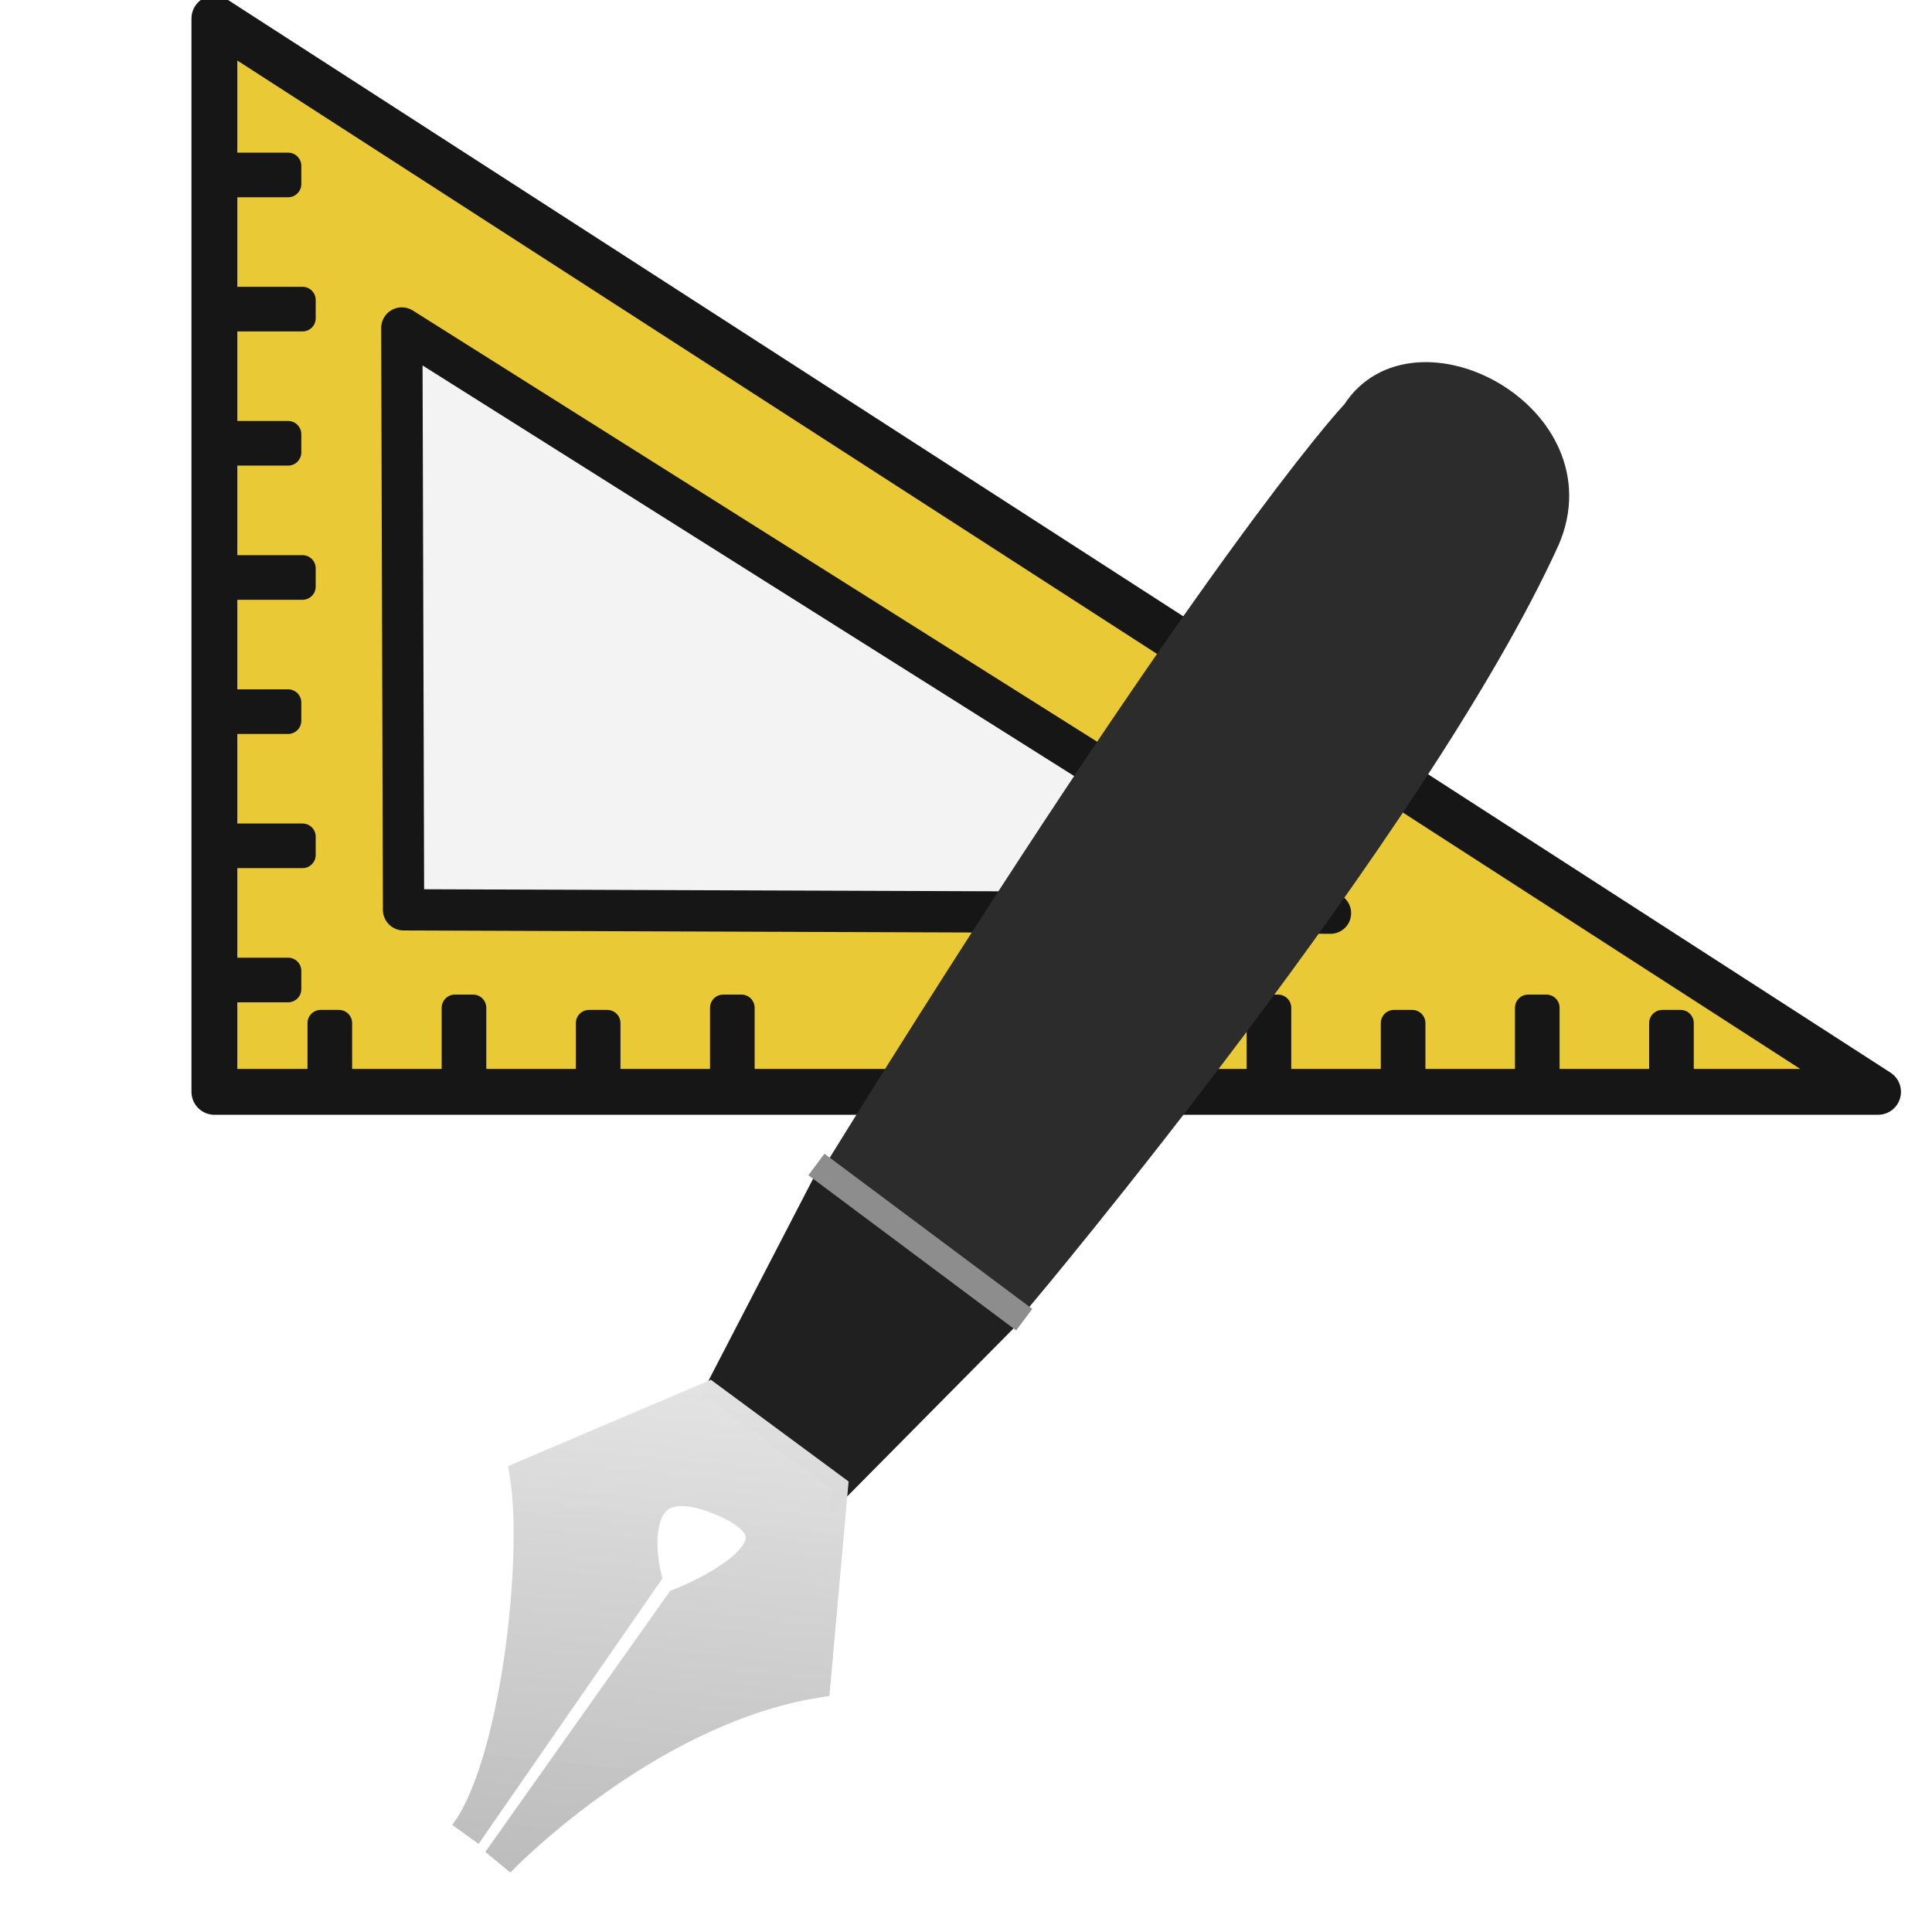
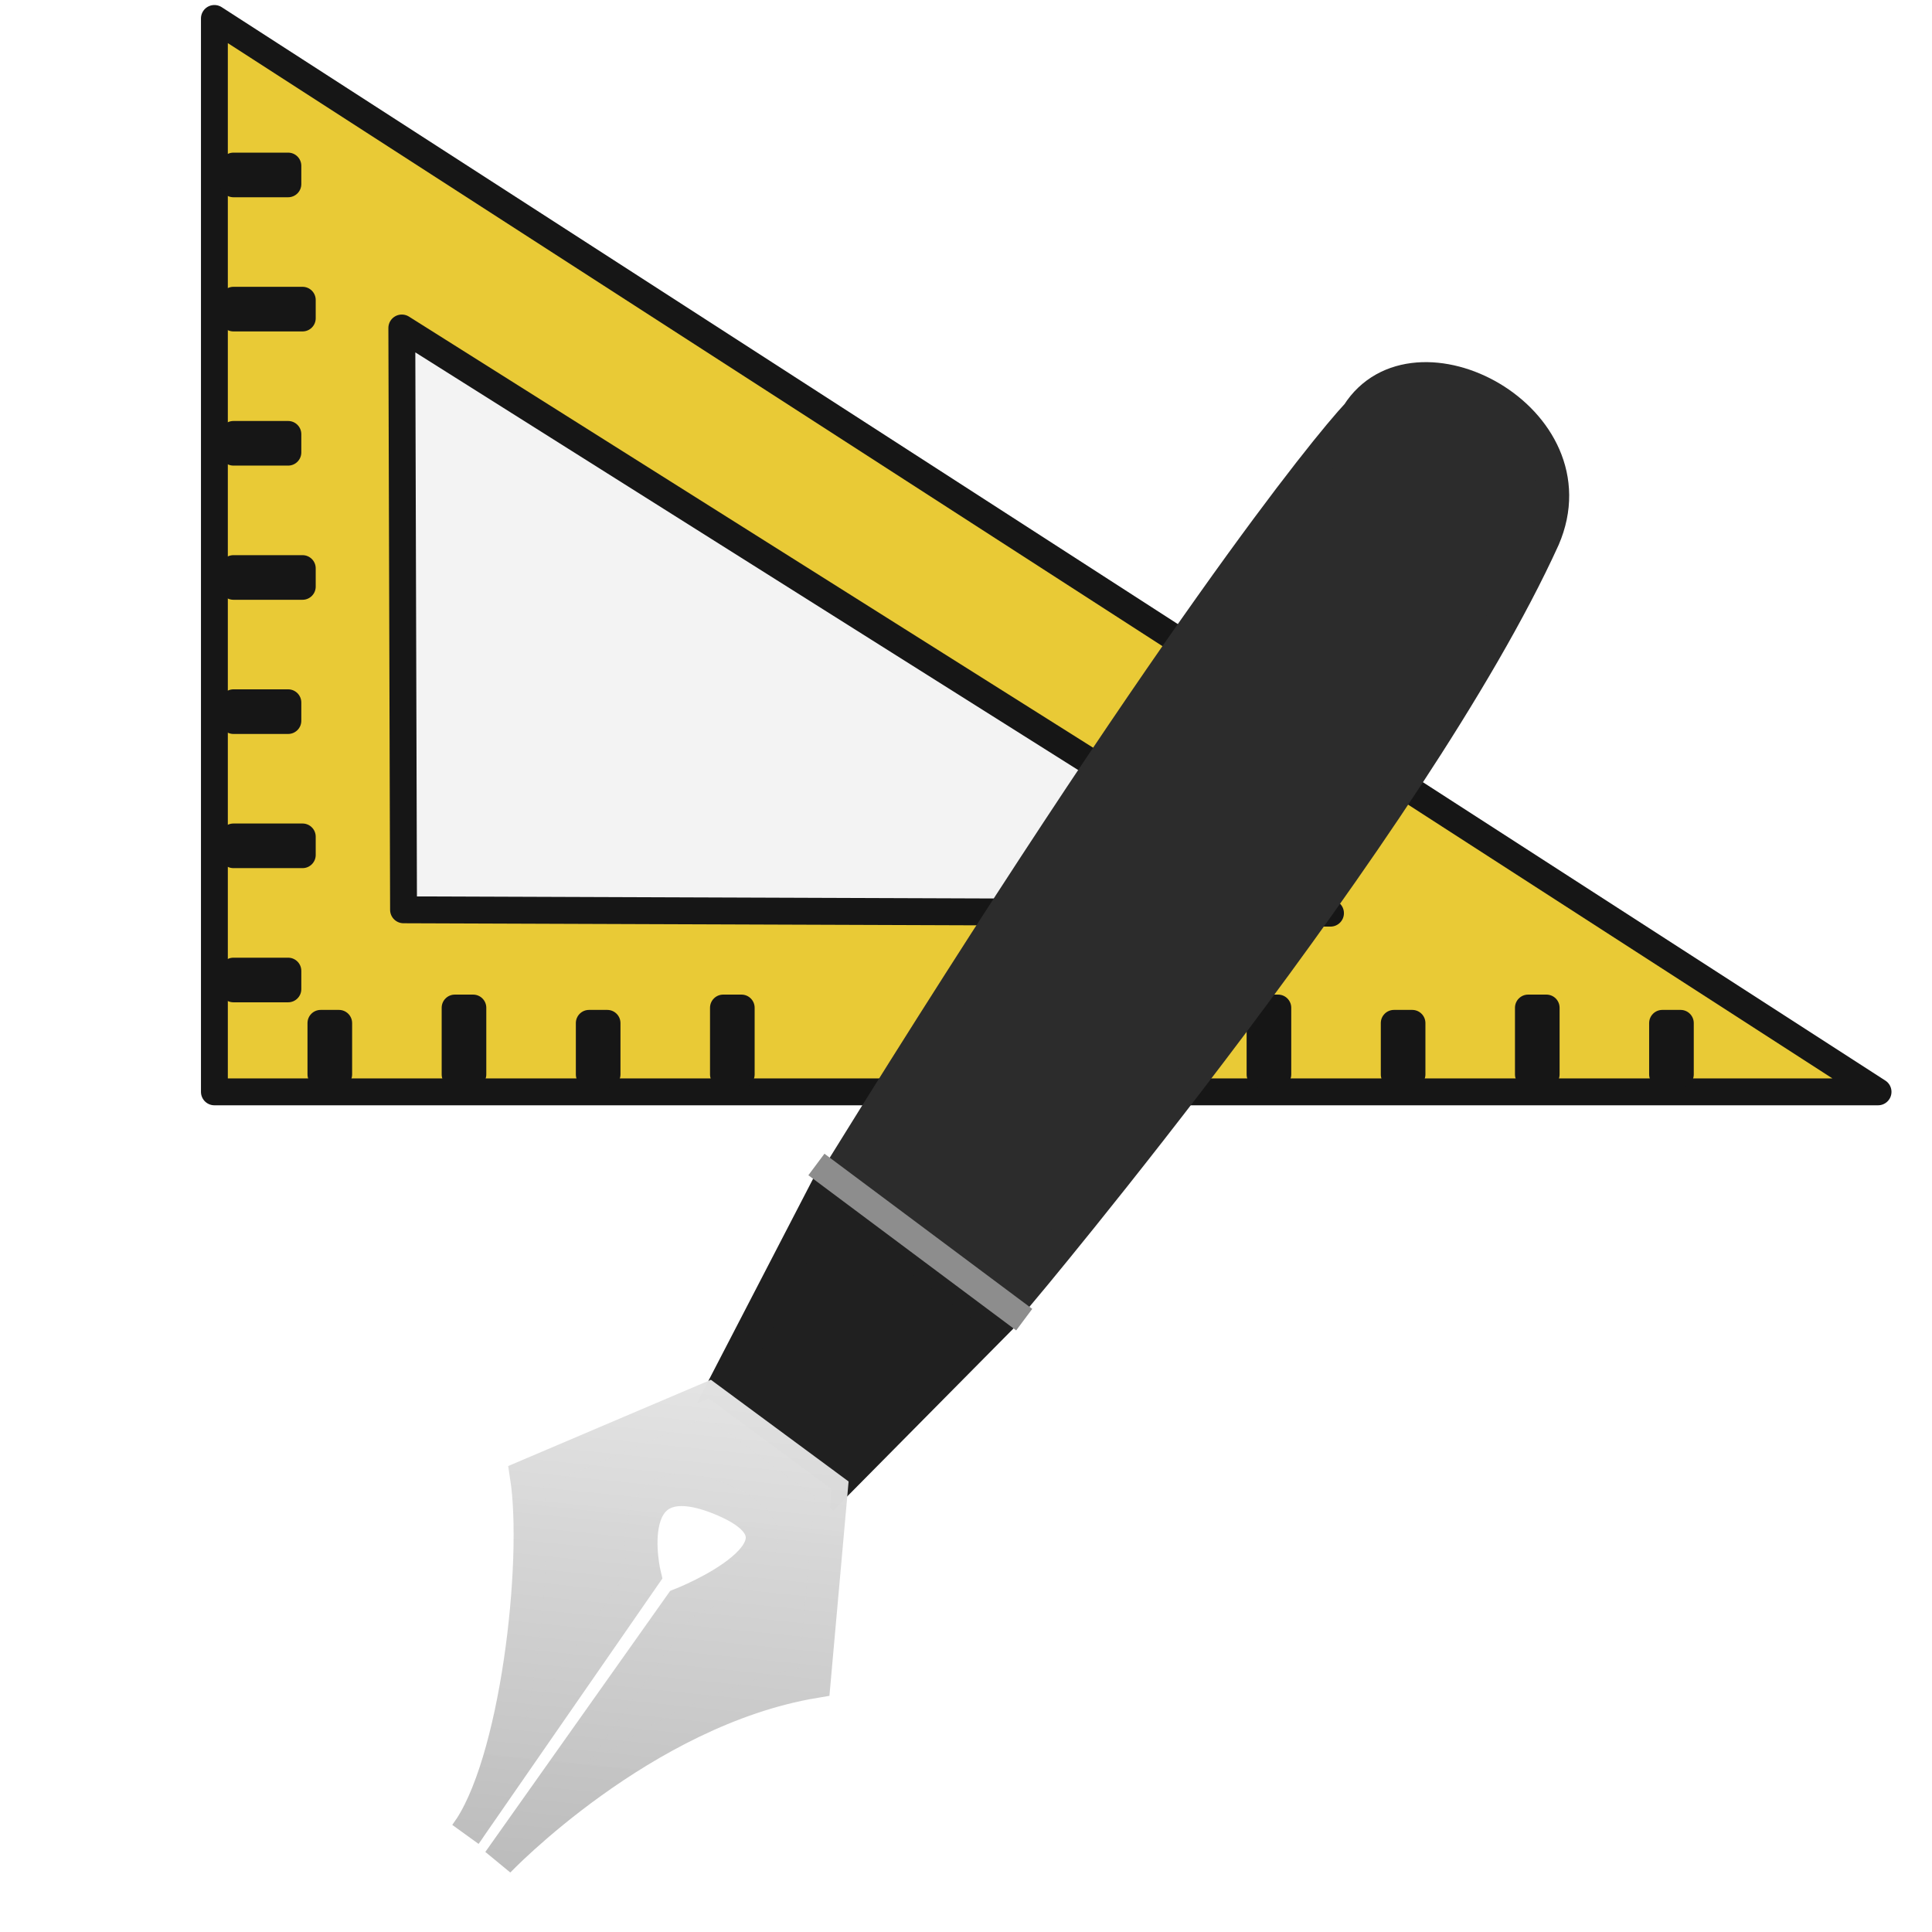
- <svg xmlns="http://www.w3.org/2000/svg" xmlns:xlink="http://www.w3.org/1999/xlink" id="svg8" version="1.1" viewBox="0 0 19.05 19.05" height="72" width="72">
+ <svg xmlns="http://www.w3.org/2000/svg" xmlns:xlink="http://www.w3.org/1999/xlink" width="72" height="72" viewBox="0 0 19.05 19.05" version="1.1" id="svg8">
  <defs id="defs2">
    <linearGradient id="linearGradient926">
-       <stop style="stop-color:#bbbbbb;stop-opacity:1" offset="0" id="stop922" />
-       <stop style="stop-color:#e3e3e3;stop-opacity:0.992" offset="1" id="stop924" />
+       <stop id="stop922" offset="0" style="stop-color:#bbbbbb;stop-opacity:1" />
+       <stop id="stop924" offset="1" style="stop-color:#e3e3e3;stop-opacity:0.992" />
    </linearGradient>
    <linearGradient id="linearGradient910">
-       <stop id="stop906" offset="0" style="stop-color:#bbbbbb;stop-opacity:1" />
-       <stop id="stop908" offset="1" style="stop-color:#e3e3e3;stop-opacity:0.992" />
+       <stop style="stop-color:#bbbbbb;stop-opacity:1" offset="0" id="stop906" />
+       <stop style="stop-color:#e3e3e3;stop-opacity:0.992" offset="1" id="stop908" />
    </linearGradient>
-     <linearGradient gradientTransform="rotate(-90,12.40388,9.359326)" gradientUnits="userSpaceOnUse" y2="3.369" x2="8.159" y1="2.854" x1="3.092" id="linearGradient912" xlink:href="#linearGradient910" />
-     <linearGradient gradientTransform="rotate(-90,12.40388,9.359326)" gradientUnits="userSpaceOnUse" y2="3.369" x2="8.159" y1="2.854" x1="3.092" id="linearGradient920" xlink:href="#linearGradient926" />
+     <linearGradient xlink:href="#linearGradient910" id="linearGradient912" x1="3.092" y1="2.854" x2="8.159" y2="3.369" gradientUnits="userSpaceOnUse" gradientTransform="rotate(-90,12.40388,9.359326)" />
+     <linearGradient xlink:href="#linearGradient926" id="linearGradient920" x1="3.092" y1="2.854" x2="8.159" y2="3.369" gradientUnits="userSpaceOnUse" gradientTransform="rotate(-90,12.40388,9.359326)" />
  </defs>
  <g id="layer1">
-     <path id="path838" d="M 2.114,0.182 V 10.766 H 18.518 Z" style="fill:#e9ca36;fill-opacity:1;stroke:#161616;stroke-width:0.452;stroke-linecap:round;stroke-linejoin:round;stroke-miterlimit:4;stroke-dasharray:none;stroke-opacity:1" />
-     <path style="fill:#f3f3f3;fill-opacity:1;stroke:#161616;stroke-width:0.407;stroke-linecap:round;stroke-linejoin:round;stroke-miterlimit:4;stroke-dasharray:none;stroke-opacity:1" d="m 3.962,3.234 0.017,5.737 9.14,0.033 z" id="path842" />
-     <rect ry="0.13" y="1.505" x="2.172" height="0.44" width="0.799" id="rect844" style="fill:#161616;fill-opacity:1;stroke:#161616;stroke-width:0;stroke-linecap:round;stroke-linejoin:round;stroke-miterlimit:4;stroke-dasharray:none;stroke-opacity:1;paint-order:markers fill stroke" />
-     <rect style="fill:#161616;fill-opacity:1;stroke:#161616;stroke-width:0;stroke-linecap:round;stroke-linejoin:round;stroke-miterlimit:4;stroke-dasharray:none;stroke-opacity:1;paint-order:markers fill stroke" id="rect848" width="0.941" height="0.44" x="2.172" y="2.828" ry="0.13" />
-     <rect ry="0.13" y="4.151" x="2.172" height="0.44" width="0.799" id="rect850" style="fill:#161616;fill-opacity:1;stroke:#161616;stroke-width:0;stroke-linecap:round;stroke-linejoin:round;stroke-miterlimit:4;stroke-dasharray:none;stroke-opacity:1;paint-order:markers fill stroke" />
-     <rect style="fill:#161616;fill-opacity:1;stroke:#161616;stroke-width:0;stroke-linecap:round;stroke-linejoin:round;stroke-miterlimit:4;stroke-dasharray:none;stroke-opacity:1;paint-order:markers fill stroke" id="rect852" width="0.941" height="0.44" x="2.172" y="5.474" ry="0.13" />
-     <rect ry="0.13" y="6.797" x="2.172" height="0.44" width="0.799" id="rect854" style="fill:#161616;fill-opacity:1;stroke:#161616;stroke-width:0;stroke-linecap:round;stroke-linejoin:round;stroke-miterlimit:4;stroke-dasharray:none;stroke-opacity:1;paint-order:markers fill stroke" />
-     <rect style="fill:#161616;fill-opacity:1;stroke:#161616;stroke-width:0;stroke-linecap:round;stroke-linejoin:round;stroke-miterlimit:4;stroke-dasharray:none;stroke-opacity:1;paint-order:markers fill stroke" id="rect856" width="0.941" height="0.44" x="2.172" y="8.12" ry="0.13" />
-     <rect ry="0.13" y="9.443" x="2.172" height="0.44" width="0.799" id="rect858" style="fill:#161616;fill-opacity:1;stroke:#161616;stroke-width:0;stroke-linecap:round;stroke-linejoin:round;stroke-miterlimit:4;stroke-dasharray:none;stroke-opacity:1;paint-order:markers fill stroke" />
-     <rect transform="rotate(-90)" style="fill:#161616;fill-opacity:1;stroke:#161616;stroke-width:0;stroke-linecap:round;stroke-linejoin:round;stroke-miterlimit:4;stroke-dasharray:none;stroke-opacity:1;paint-order:markers fill stroke" id="rect860" width="0.766" height="0.44" x="-10.724" y="3.032" ry="0.13" />
-     <rect transform="rotate(-90)" ry="0.13" y="4.355" x="-10.724" height="0.44" width="0.917" id="rect862" style="fill:#161616;fill-opacity:1;stroke:#161616;stroke-width:0;stroke-linecap:round;stroke-linejoin:round;stroke-miterlimit:4;stroke-dasharray:none;stroke-opacity:1;paint-order:markers fill stroke" />
-     <rect transform="rotate(-90)" style="fill:#161616;fill-opacity:1;stroke:#161616;stroke-width:0;stroke-linecap:round;stroke-linejoin:round;stroke-miterlimit:4;stroke-dasharray:none;stroke-opacity:1;paint-order:markers fill stroke" id="rect864" width="0.766" height="0.44" x="-10.724" y="5.678" ry="0.13" />
-     <rect transform="rotate(-90)" ry="0.13" y="7.001" x="-10.724" height="0.44" width="0.917" id="rect866" style="fill:#161616;fill-opacity:1;stroke:#161616;stroke-width:0;stroke-linecap:round;stroke-linejoin:round;stroke-miterlimit:4;stroke-dasharray:none;stroke-opacity:1;paint-order:markers fill stroke" />
-     <rect transform="rotate(-90)" style="fill:#161616;fill-opacity:1;stroke:#161616;stroke-width:0;stroke-linecap:round;stroke-linejoin:round;stroke-miterlimit:4;stroke-dasharray:none;stroke-opacity:1;paint-order:markers fill stroke" id="rect868" width="0.766" height="0.44" x="-11.49" y="9.646" ry="0.13" />
-     <rect transform="rotate(-90)" ry="0.13" y="9.646" x="-10.724" height="0.44" width="0.917" id="rect870" style="fill:#161616;fill-opacity:1;stroke:#161616;stroke-width:0;stroke-linecap:round;stroke-linejoin:round;stroke-miterlimit:4;stroke-dasharray:none;stroke-opacity:1;paint-order:markers fill stroke" />
-     <rect transform="rotate(-90)" style="fill:#161616;fill-opacity:1;stroke:#161616;stroke-width:0;stroke-linecap:round;stroke-linejoin:round;stroke-miterlimit:4;stroke-dasharray:none;stroke-opacity:1;paint-order:markers fill stroke" id="rect872" width="0.766" height="0.44" x="-10.724" y="10.969" ry="0.13" />
-     <rect style="fill:#161616;fill-opacity:1;stroke:#161616;stroke-width:0;stroke-linecap:round;stroke-linejoin:round;stroke-miterlimit:4;stroke-dasharray:none;stroke-opacity:1;paint-order:markers fill stroke" id="rect874" width="0.917" height="0.44" x="-10.724" y="12.292" ry="0.13" transform="rotate(-90)" />
-     <rect ry="0.13" y="13.615" x="-10.724" height="0.44" width="0.766" id="rect876" style="fill:#161616;fill-opacity:1;stroke:#161616;stroke-width:0;stroke-linecap:round;stroke-linejoin:round;stroke-miterlimit:4;stroke-dasharray:none;stroke-opacity:1;paint-order:markers fill stroke" transform="rotate(-90)" />
-     <rect style="fill:#161616;fill-opacity:1;stroke:#161616;stroke-width:0;stroke-linecap:round;stroke-linejoin:round;stroke-miterlimit:4;stroke-dasharray:none;stroke-opacity:1;paint-order:markers fill stroke" id="rect878" width="0.917" height="0.44" x="-10.724" y="14.938" ry="0.13" transform="rotate(-90)" />
-     <rect ry="0.13" y="16.261" x="-10.724" height="0.44" width="0.766" id="rect880" style="fill:#161616;fill-opacity:1;stroke:#161616;stroke-width:0;stroke-linecap:round;stroke-linejoin:round;stroke-miterlimit:4;stroke-dasharray:none;stroke-opacity:1;paint-order:markers fill stroke" transform="rotate(-90)" />
-     <path id="path900" d="m 8.323,11.49 1.722,1.273 c 0,0 3.895,-4.634 5.177,-7.454 C 15.732,4.13 13.948,3.194 13.384,4.083 13.062,4.428 11.54,6.3 8.323,11.49 Z" style="fill:#2c2c2c;fill-opacity:1;stroke:#2c2c2c;stroke-width:0.32px;stroke-linecap:butt;stroke-linejoin:miter;stroke-opacity:1" />
-     <path id="path898" d="M 8.2,14.683 7.055,13.828 8.142,11.73 9.863,13.003 Z" style="fill:#202020;fill-opacity:1;stroke:#202020;stroke-width:0.32px;stroke-linecap:butt;stroke-linejoin:miter;stroke-opacity:1" />
-     <path id="path894" d="M 8.2,14.683 6.988,13.788 5.188,14.554 c 0.131,0.84 -0.096,2.866 -0.597,3.531 L 6.359,15.532 c 0,0 -0.288,-1.19 0.772,-0.74 1.06,0.45 -0.42,1.026 -0.42,1.026 l -1.795,2.535 c 0,0 1.417,-1.485 3.114,-1.769 z" style="fill:url(#linearGradient912);fill-opacity:1;stroke:url(#linearGradient920);stroke-width:0.32;stroke-linecap:butt;stroke-linejoin:miter;stroke-miterlimit:4;stroke-dasharray:none;stroke-opacity:1" />
-     <path id="path904" d="M 10.099,13.012 8.05,11.482" style="fill:none;stroke:#8d8d8d;stroke-width:0.265px;stroke-linecap:butt;stroke-linejoin:miter;stroke-opacity:1" />
+     <path style="fill:#e9ca36;fill-opacity:1;stroke:#161616;stroke-width:0.265;stroke-linecap:round;stroke-linejoin:round;stroke-miterlimit:4;stroke-dasharray:none;stroke-opacity:1" d="M 2.114,0.182 V 10.766 H 18.518 Z" id="path838" />
+     <path id="path842" d="m 3.962,3.234 0.017,5.737 9.14,0.033 z" style="fill:#f3f3f3;fill-opacity:1;stroke:#161616;stroke-width:0.265;stroke-linecap:round;stroke-linejoin:round;stroke-miterlimit:4;stroke-dasharray:none;stroke-opacity:1" />
+     <rect style="fill:#161616;fill-opacity:1;stroke:#161616;stroke-width:0;stroke-linecap:round;stroke-linejoin:round;stroke-miterlimit:4;stroke-dasharray:none;stroke-opacity:1;paint-order:markers fill stroke" id="rect844" width="0.799" height="0.44" x="2.172" y="1.505" ry="0.13" />
+     <rect ry="0.13" y="2.828" x="2.172" height="0.44" width="0.941" id="rect848" style="fill:#161616;fill-opacity:1;stroke:#161616;stroke-width:0;stroke-linecap:round;stroke-linejoin:round;stroke-miterlimit:4;stroke-dasharray:none;stroke-opacity:1;paint-order:markers fill stroke" />
+     <rect style="fill:#161616;fill-opacity:1;stroke:#161616;stroke-width:0;stroke-linecap:round;stroke-linejoin:round;stroke-miterlimit:4;stroke-dasharray:none;stroke-opacity:1;paint-order:markers fill stroke" id="rect850" width="0.799" height="0.44" x="2.172" y="4.151" ry="0.13" />
+     <rect ry="0.13" y="5.474" x="2.172" height="0.44" width="0.941" id="rect852" style="fill:#161616;fill-opacity:1;stroke:#161616;stroke-width:0;stroke-linecap:round;stroke-linejoin:round;stroke-miterlimit:4;stroke-dasharray:none;stroke-opacity:1;paint-order:markers fill stroke" />
+     <rect style="fill:#161616;fill-opacity:1;stroke:#161616;stroke-width:0;stroke-linecap:round;stroke-linejoin:round;stroke-miterlimit:4;stroke-dasharray:none;stroke-opacity:1;paint-order:markers fill stroke" id="rect854" width="0.799" height="0.44" x="2.172" y="6.797" ry="0.13" />
+     <rect ry="0.13" y="8.12" x="2.172" height="0.44" width="0.941" id="rect856" style="fill:#161616;fill-opacity:1;stroke:#161616;stroke-width:0;stroke-linecap:round;stroke-linejoin:round;stroke-miterlimit:4;stroke-dasharray:none;stroke-opacity:1;paint-order:markers fill stroke" />
+     <rect style="fill:#161616;fill-opacity:1;stroke:#161616;stroke-width:0;stroke-linecap:round;stroke-linejoin:round;stroke-miterlimit:4;stroke-dasharray:none;stroke-opacity:1;paint-order:markers fill stroke" id="rect858" width="0.799" height="0.44" x="2.172" y="9.443" ry="0.13" />
+     <rect ry="0.13" y="3.032" x="-10.724" height="0.44" width="0.766" id="rect860" style="fill:#161616;fill-opacity:1;stroke:#161616;stroke-width:0;stroke-linecap:round;stroke-linejoin:round;stroke-miterlimit:4;stroke-dasharray:none;stroke-opacity:1;paint-order:markers fill stroke" transform="rotate(-90)" />
+     <rect style="fill:#161616;fill-opacity:1;stroke:#161616;stroke-width:0;stroke-linecap:round;stroke-linejoin:round;stroke-miterlimit:4;stroke-dasharray:none;stroke-opacity:1;paint-order:markers fill stroke" id="rect862" width="0.917" height="0.44" x="-10.724" y="4.355" ry="0.13" transform="rotate(-90)" />
+     <rect ry="0.13" y="5.678" x="-10.724" height="0.44" width="0.766" id="rect864" style="fill:#161616;fill-opacity:1;stroke:#161616;stroke-width:0;stroke-linecap:round;stroke-linejoin:round;stroke-miterlimit:4;stroke-dasharray:none;stroke-opacity:1;paint-order:markers fill stroke" transform="rotate(-90)" />
+     <rect style="fill:#161616;fill-opacity:1;stroke:#161616;stroke-width:0;stroke-linecap:round;stroke-linejoin:round;stroke-miterlimit:4;stroke-dasharray:none;stroke-opacity:1;paint-order:markers fill stroke" id="rect866" width="0.917" height="0.44" x="-10.724" y="7.001" ry="0.13" transform="rotate(-90)" />
+     <rect ry="0.13" y="9.646" x="-11.49" height="0.44" width="0.766" id="rect868" style="fill:#161616;fill-opacity:1;stroke:#161616;stroke-width:0;stroke-linecap:round;stroke-linejoin:round;stroke-miterlimit:4;stroke-dasharray:none;stroke-opacity:1;paint-order:markers fill stroke" transform="rotate(-90)" />
+     <rect style="fill:#161616;fill-opacity:1;stroke:#161616;stroke-width:0;stroke-linecap:round;stroke-linejoin:round;stroke-miterlimit:4;stroke-dasharray:none;stroke-opacity:1;paint-order:markers fill stroke" id="rect870" width="0.917" height="0.44" x="-10.724" y="9.646" ry="0.13" transform="rotate(-90)" />
+     <rect ry="0.13" y="10.969" x="-10.724" height="0.44" width="0.766" id="rect872" style="fill:#161616;fill-opacity:1;stroke:#161616;stroke-width:0;stroke-linecap:round;stroke-linejoin:round;stroke-miterlimit:4;stroke-dasharray:none;stroke-opacity:1;paint-order:markers fill stroke" transform="rotate(-90)" />
+     <rect transform="rotate(-90)" ry="0.13" y="12.292" x="-10.724" height="0.44" width="0.917" id="rect874" style="fill:#161616;fill-opacity:1;stroke:#161616;stroke-width:0;stroke-linecap:round;stroke-linejoin:round;stroke-miterlimit:4;stroke-dasharray:none;stroke-opacity:1;paint-order:markers fill stroke" />
+     <rect transform="rotate(-90)" style="fill:#161616;fill-opacity:1;stroke:#161616;stroke-width:0;stroke-linecap:round;stroke-linejoin:round;stroke-miterlimit:4;stroke-dasharray:none;stroke-opacity:1;paint-order:markers fill stroke" id="rect876" width="0.766" height="0.44" x="-10.724" y="13.615" ry="0.13" />
+     <rect transform="rotate(-90)" ry="0.13" y="14.938" x="-10.724" height="0.44" width="0.917" id="rect878" style="fill:#161616;fill-opacity:1;stroke:#161616;stroke-width:0;stroke-linecap:round;stroke-linejoin:round;stroke-miterlimit:4;stroke-dasharray:none;stroke-opacity:1;paint-order:markers fill stroke" />
+     <rect transform="rotate(-90)" style="fill:#161616;fill-opacity:1;stroke:#161616;stroke-width:0;stroke-linecap:round;stroke-linejoin:round;stroke-miterlimit:4;stroke-dasharray:none;stroke-opacity:1;paint-order:markers fill stroke" id="rect880" width="0.766" height="0.44" x="-10.724" y="16.261" ry="0.13" />
+     <path style="fill:#2c2c2c;fill-opacity:1;stroke:#2c2c2c;stroke-width:0.32px;stroke-linecap:butt;stroke-linejoin:miter;stroke-opacity:1" d="m 8.323,11.49 1.722,1.273 c 0,0 3.895,-4.634 5.177,-7.454 C 15.732,4.13 13.948,3.194 13.384,4.083 13.062,4.428 11.54,6.3 8.323,11.49 Z" id="path900" />
+     <path style="fill:#202020;fill-opacity:1;stroke:#202020;stroke-width:0.32px;stroke-linecap:butt;stroke-linejoin:miter;stroke-opacity:1" d="M 8.2,14.683 7.055,13.828 8.142,11.73 9.863,13.003 Z" id="path898" />
+     <path style="fill:url(#linearGradient912);fill-opacity:1;stroke:url(#linearGradient920);stroke-width:0.32;stroke-linecap:butt;stroke-linejoin:miter;stroke-miterlimit:4;stroke-dasharray:none;stroke-opacity:1" d="M 8.2,14.683 6.988,13.788 5.188,14.554 c 0.131,0.84 -0.096,2.866 -0.597,3.531 L 6.359,15.532 c 0,0 -0.288,-1.19 0.772,-0.74 1.06,0.45 -0.42,1.026 -0.42,1.026 l -1.795,2.535 c 0,0 1.417,-1.485 3.114,-1.769 z" id="path894" />
+     <path style="fill:none;stroke:#8d8d8d;stroke-width:0.265px;stroke-linecap:butt;stroke-linejoin:miter;stroke-opacity:1" d="M 10.099,13.012 8.05,11.482" id="path904" />
  </g>
</svg>
